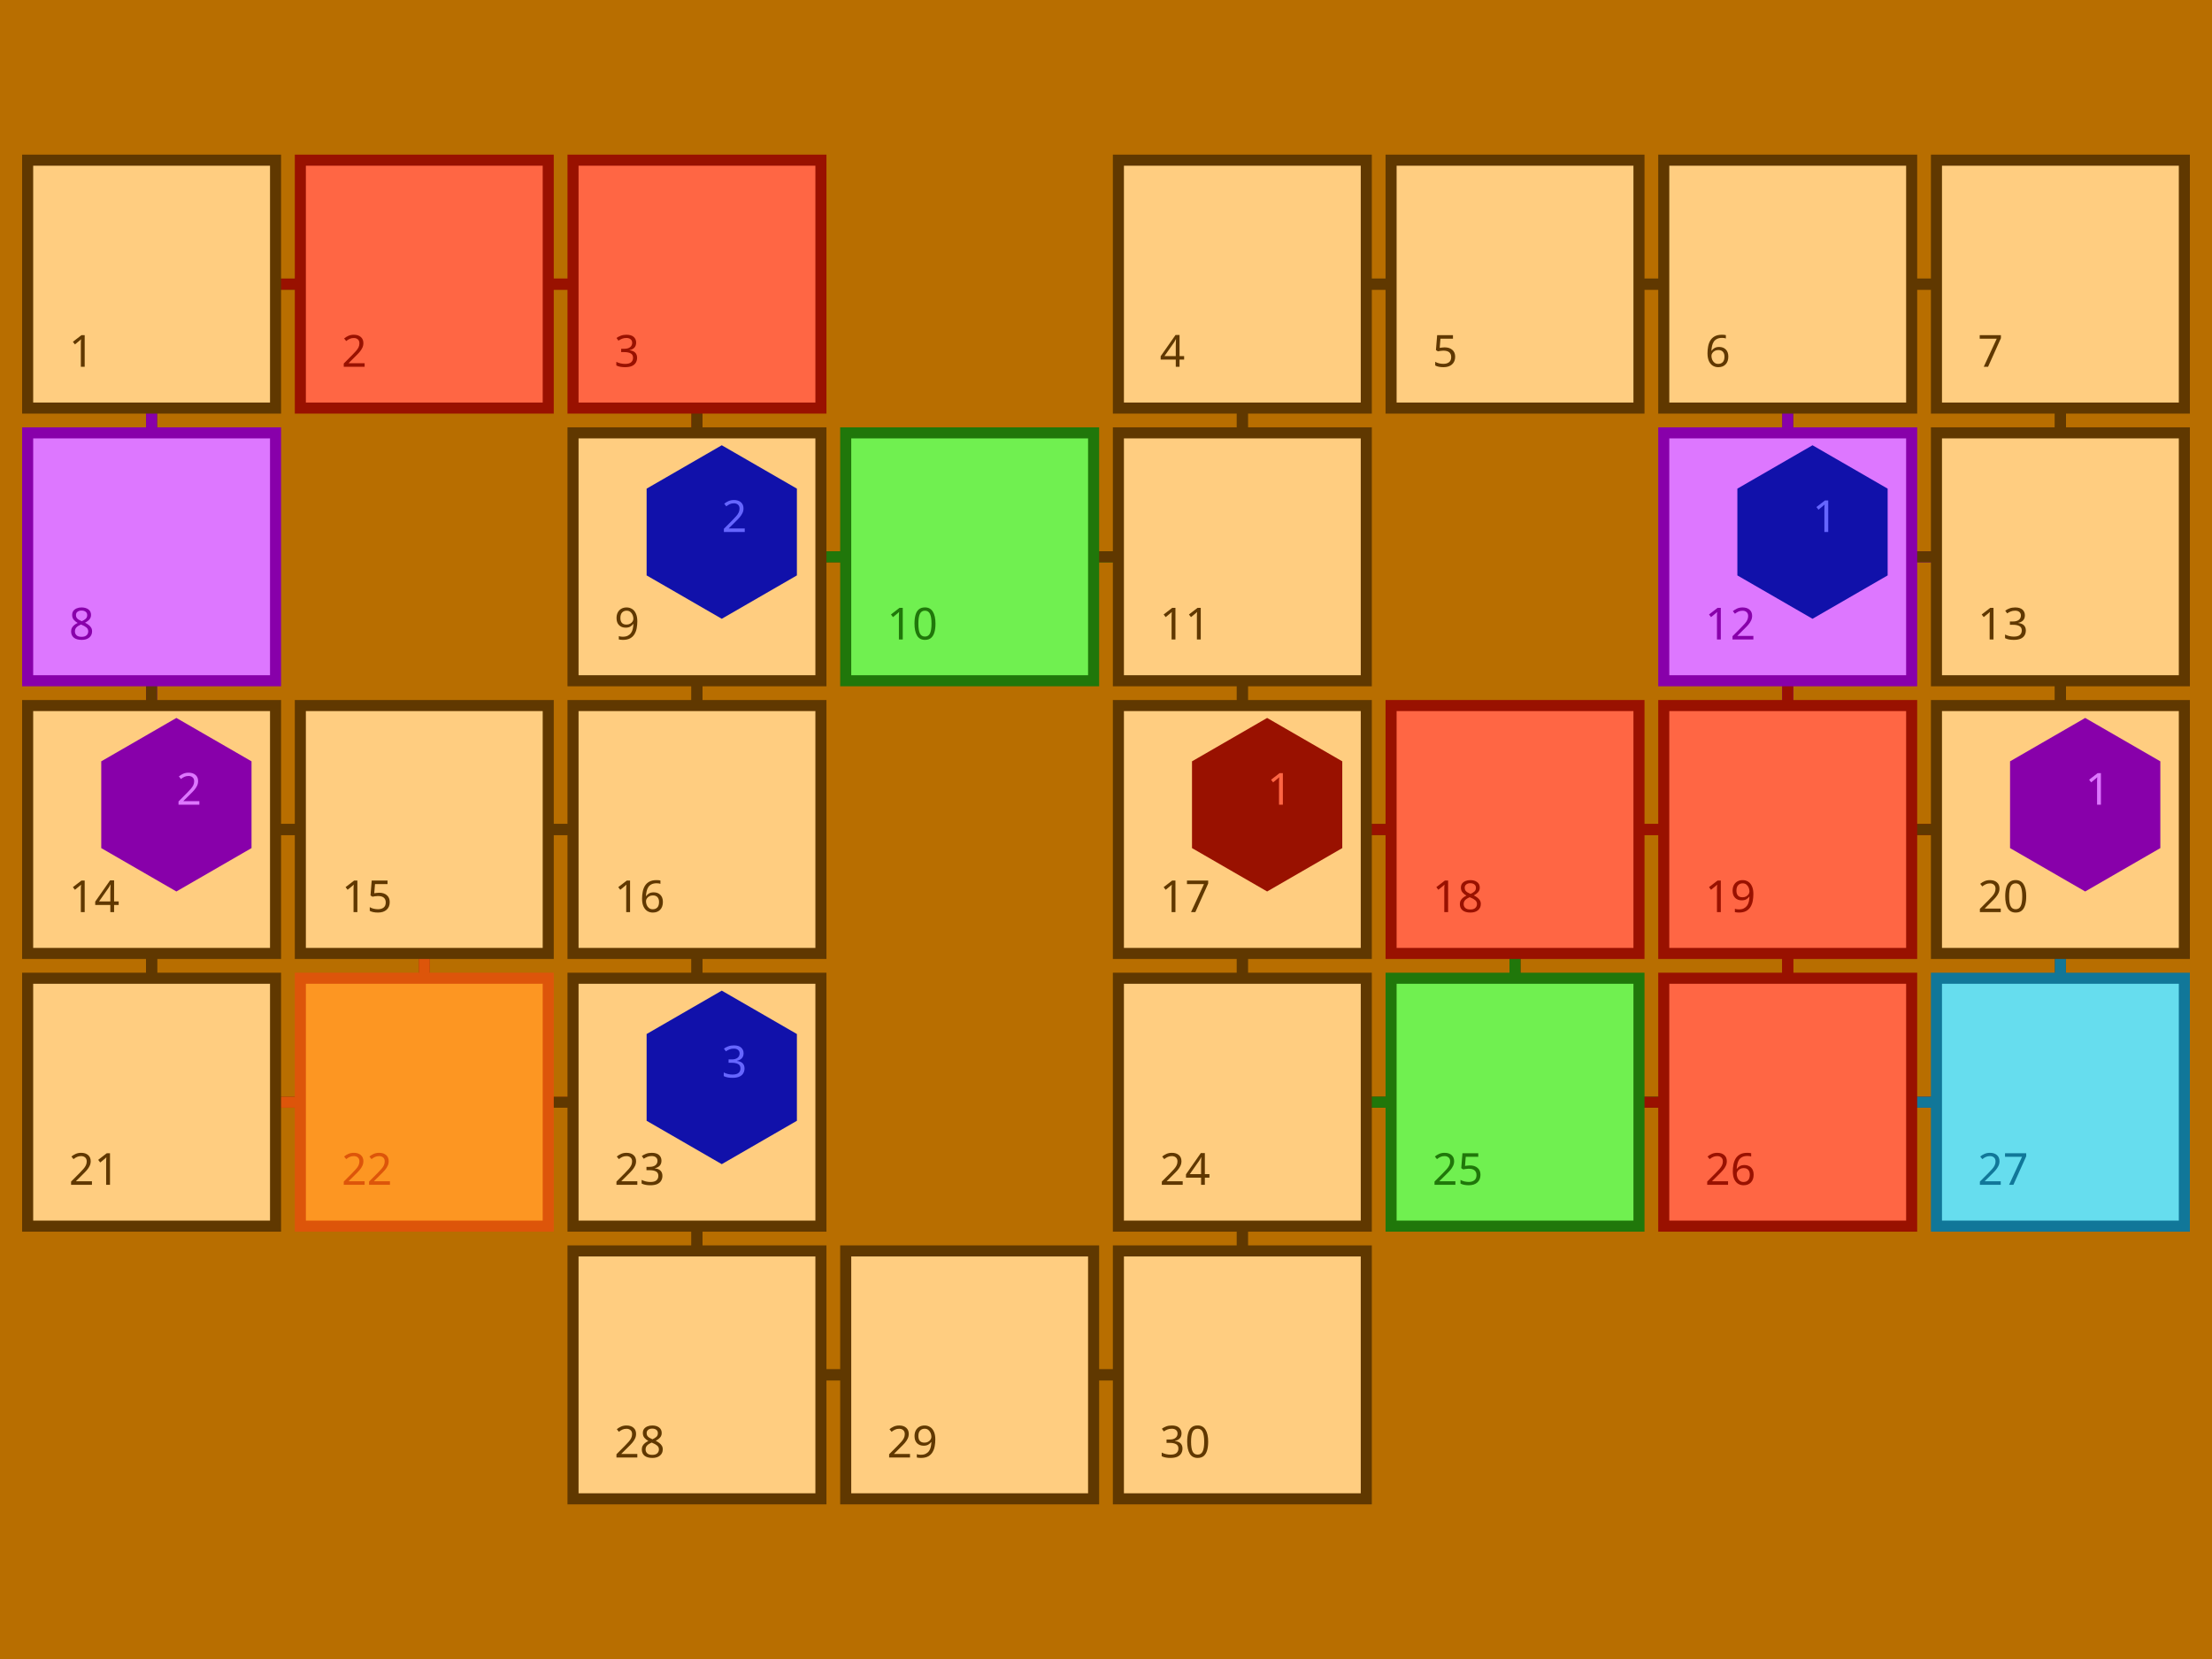
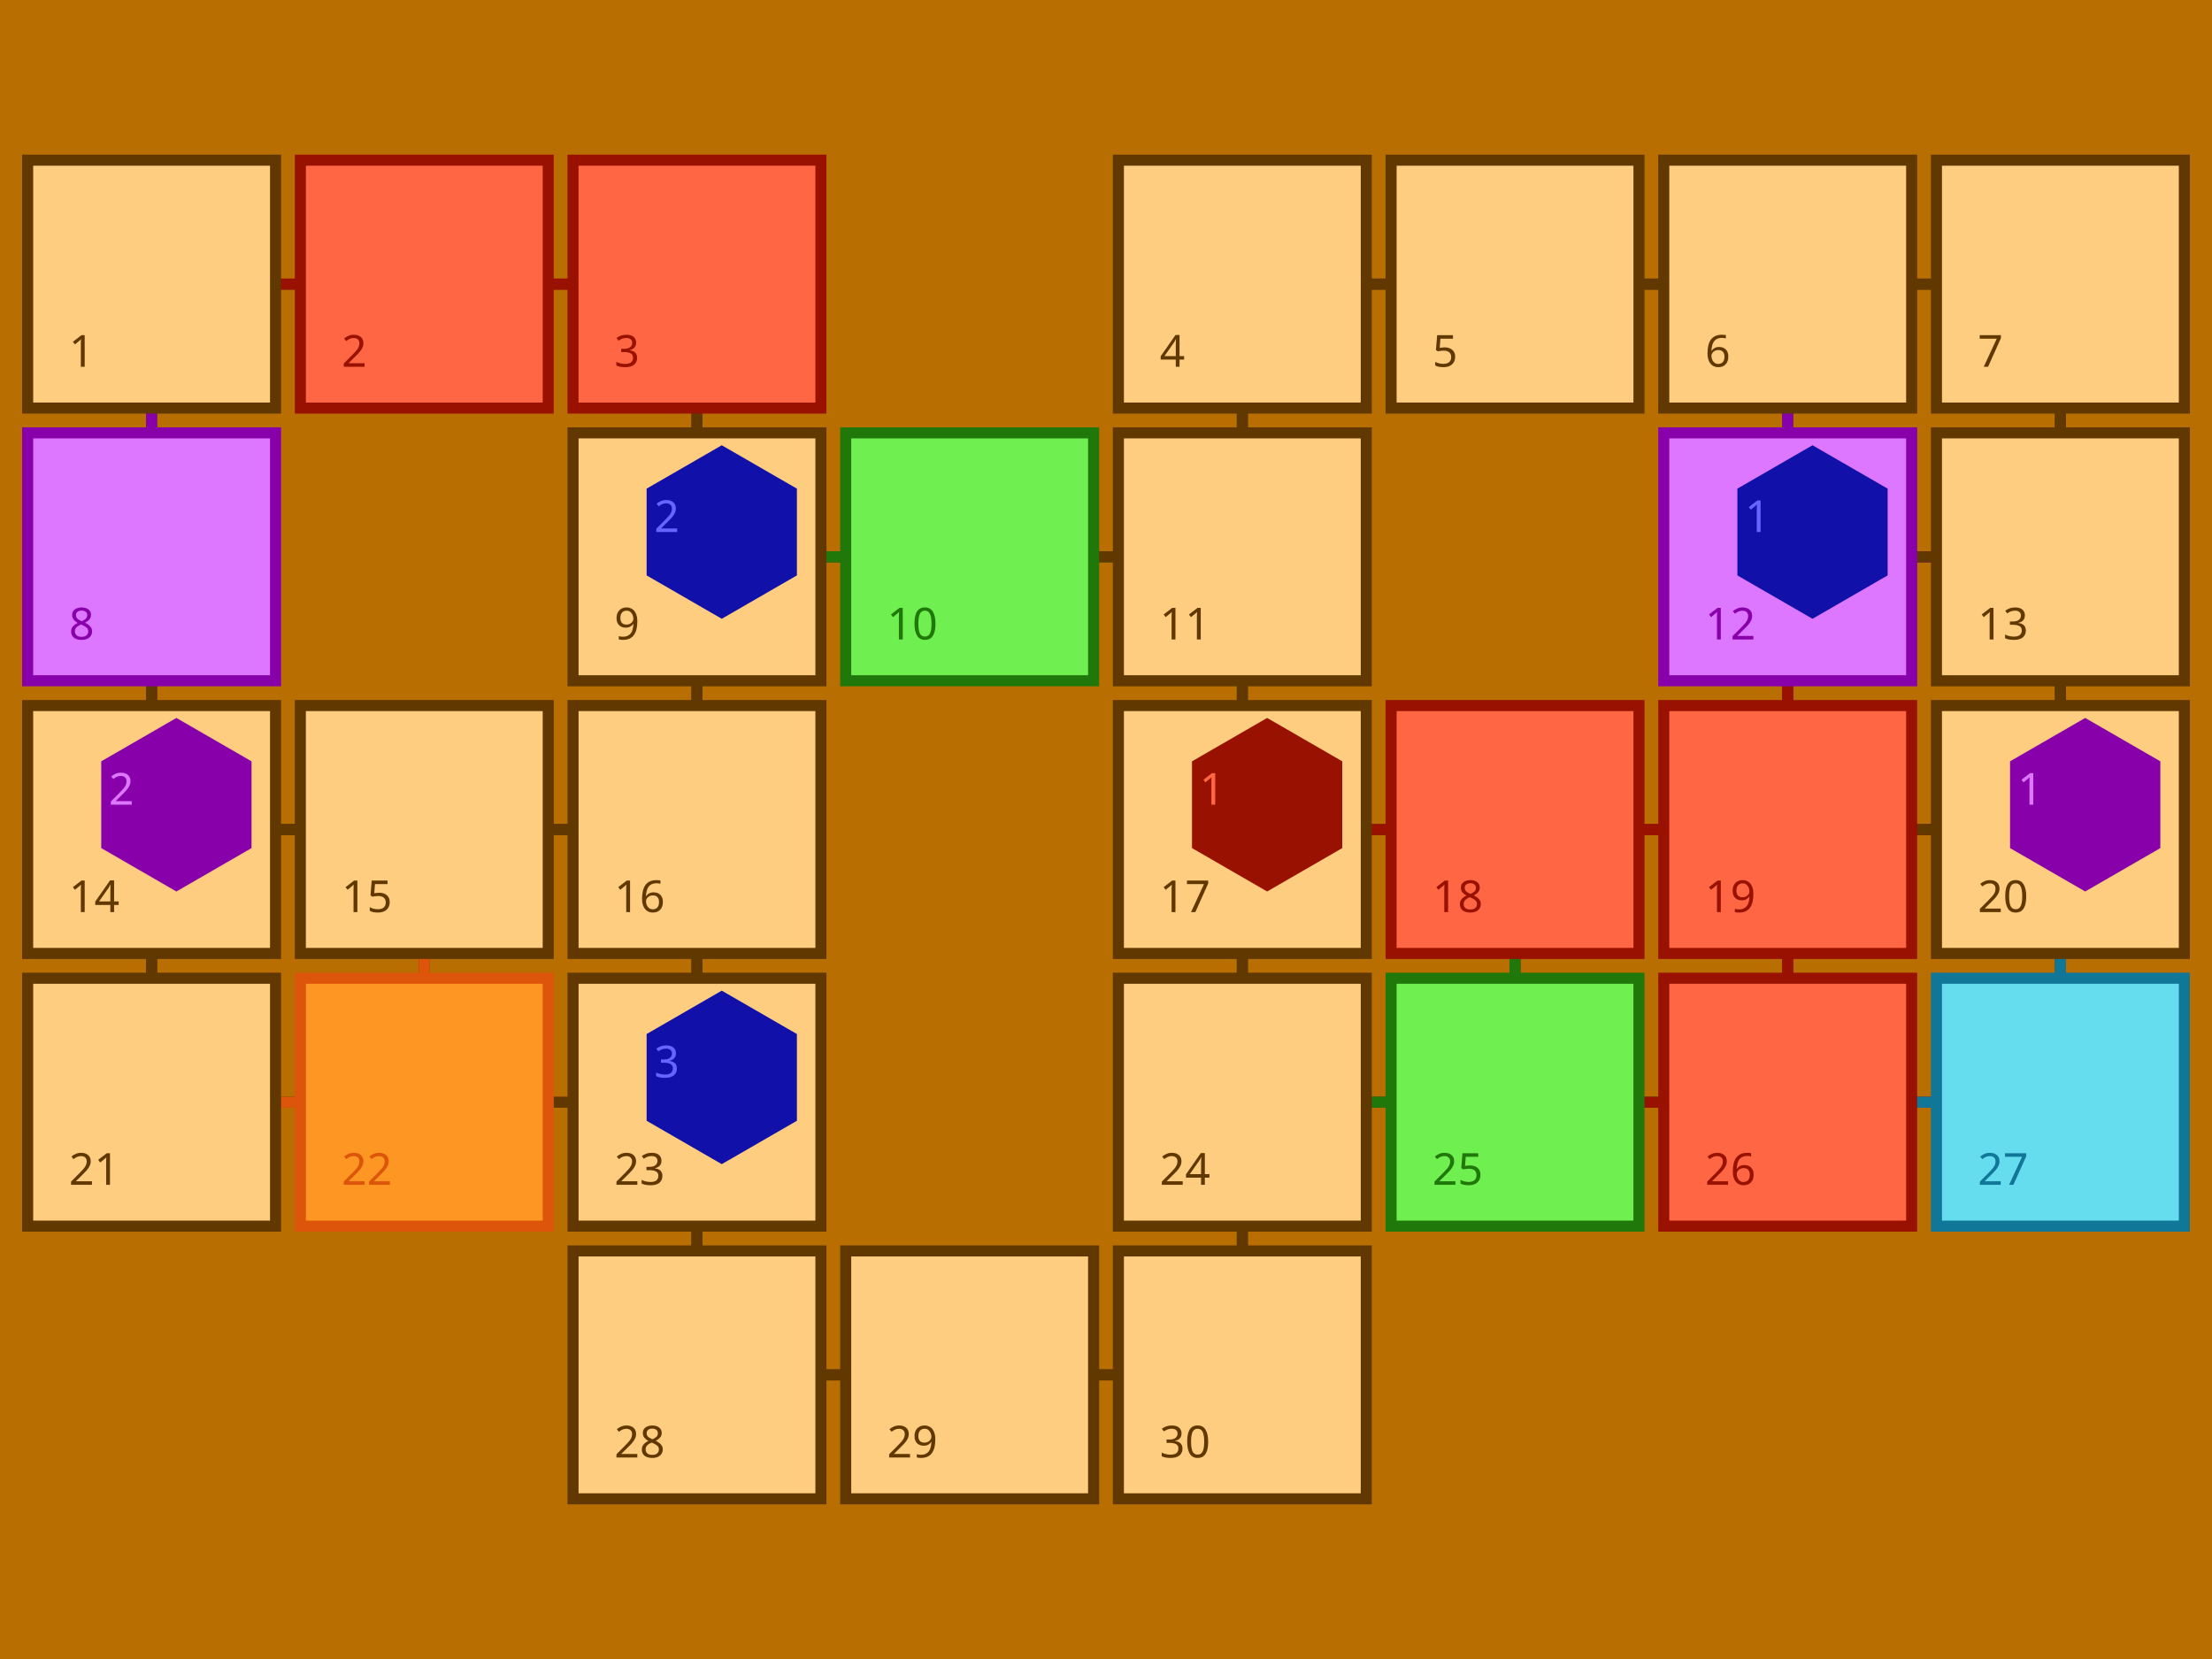
<svg width="800" height="600">
  <polygon points="0,0 0,600 800,600 800,0" fill="#b86e00" />
  <circle r="4" cx="54.828" cy="102.759" fill="#603800" />
  <circle r="4" cx="153.448" cy="102.759" fill="#991100" />
  <circle r="4" cx="252.069" cy="102.759" fill="#991100" />
  <circle r="4" cx="449.31" cy="102.759" fill="#603800" />
  <circle r="4" cx="547.931" cy="102.759" fill="#603800" />
  <circle r="4" cx="646.552" cy="102.759" fill="#603800" />
  <circle r="4" cx="745.172" cy="102.759" fill="#603800" />
  <circle r="4" cx="54.828" cy="201.379" fill="#8800aa" />
  <circle r="4" cx="252.069" cy="201.379" fill="#603800" />
  <circle r="4" cx="350.69" cy="201.379" fill="#20770a" />
  <circle r="4" cx="449.31" cy="201.379" fill="#603800" />
  <circle r="4" cx="646.552" cy="201.379" fill="#8800aa" />
  <circle r="4" cx="745.172" cy="201.379" fill="#603800" />
  <circle r="4" cx="54.828" cy="300.0" fill="#603800" />
  <circle r="4" cx="153.448" cy="300.0" fill="#603800" />
  <circle r="4" cx="252.069" cy="300.0" fill="#603800" />
  <circle r="4" cx="449.31" cy="300.0" fill="#603800" />
  <circle r="4" cx="547.931" cy="300.0" fill="#991100" />
  <circle r="4" cx="646.552" cy="300.0" fill="#991100" />
  <circle r="4" cx="745.172" cy="300.0" fill="#603800" />
  <circle r="4" cx="54.828" cy="398.621" fill="#603800" />
  <circle r="4" cx="153.448" cy="398.621" fill="#dd550a" />
  <circle r="4" cx="252.069" cy="398.621" fill="#603800" />
  <circle r="4" cx="449.31" cy="398.621" fill="#603800" />
  <circle r="4" cx="547.931" cy="398.621" fill="#20770a" />
  <circle r="4" cx="646.552" cy="398.621" fill="#991100" />
  <circle r="4" cx="745.172" cy="398.621" fill="#117799" />
  <circle r="4" cx="252.069" cy="497.241" fill="#603800" />
  <circle r="4" cx="350.69" cy="497.241" fill="#603800" />
  <circle r="4" cx="449.31" cy="497.241" fill="#603800" />
  <line x1="54.828" y1="102.759" x2="153.448" y2="102.759" style="stroke:#603800;stroke-width:4" />
  <line x1="54.828" y1="102.759" x2="54.828" y2="201.379" style="stroke:#603800;stroke-width:4" />
  <line x1="153.448" y1="102.759" x2="54.828" y2="102.759" style="stroke:#991100;stroke-width:4" />
  <line x1="153.448" y1="102.759" x2="252.069" y2="102.759" style="stroke:#991100;stroke-width:4" />
  <line x1="252.069" y1="102.759" x2="153.448" y2="102.759" style="stroke:#991100;stroke-width:4" />
  <line x1="252.069" y1="102.759" x2="252.069" y2="201.379" style="stroke:#991100;stroke-width:4" />
  <line x1="449.31" y1="102.759" x2="547.931" y2="102.759" style="stroke:#603800;stroke-width:4" />
  <line x1="449.31" y1="102.759" x2="449.31" y2="201.379" style="stroke:#603800;stroke-width:4" />
  <line x1="547.931" y1="102.759" x2="449.31" y2="102.759" style="stroke:#603800;stroke-width:4" />
  <line x1="547.931" y1="102.759" x2="646.552" y2="102.759" style="stroke:#603800;stroke-width:4" />
  <line x1="646.552" y1="102.759" x2="547.931" y2="102.759" style="stroke:#603800;stroke-width:4" />
  <line x1="646.552" y1="102.759" x2="745.172" y2="102.759" style="stroke:#603800;stroke-width:4" />
  <line x1="646.552" y1="102.759" x2="646.552" y2="201.379" style="stroke:#603800;stroke-width:4" />
  <line x1="745.172" y1="102.759" x2="646.552" y2="102.759" style="stroke:#603800;stroke-width:4" />
  <line x1="745.172" y1="102.759" x2="745.172" y2="201.379" style="stroke:#603800;stroke-width:4" />
  <line x1="54.828" y1="201.379" x2="54.828" y2="102.759" style="stroke:#8800aa;stroke-width:4" />
  <line x1="54.828" y1="201.379" x2="54.828" y2="300.0" style="stroke:#8800aa;stroke-width:4" />
  <line x1="252.069" y1="201.379" x2="252.069" y2="102.759" style="stroke:#603800;stroke-width:4" />
  <line x1="252.069" y1="201.379" x2="350.69" y2="201.379" style="stroke:#603800;stroke-width:4" />
  <line x1="252.069" y1="201.379" x2="252.069" y2="300.0" style="stroke:#603800;stroke-width:4" />
  <line x1="350.69" y1="201.379" x2="252.069" y2="201.379" style="stroke:#20770a;stroke-width:4" />
  <line x1="350.69" y1="201.379" x2="449.31" y2="201.379" style="stroke:#20770a;stroke-width:4" />
  <line x1="449.31" y1="201.379" x2="449.31" y2="102.759" style="stroke:#603800;stroke-width:4" />
  <line x1="449.31" y1="201.379" x2="350.69" y2="201.379" style="stroke:#603800;stroke-width:4" />
  <line x1="449.31" y1="201.379" x2="449.31" y2="300.0" style="stroke:#603800;stroke-width:4" />
  <line x1="646.552" y1="201.379" x2="646.552" y2="102.759" style="stroke:#8800aa;stroke-width:4" />
  <line x1="646.552" y1="201.379" x2="745.172" y2="201.379" style="stroke:#8800aa;stroke-width:4" />
  <line x1="646.552" y1="201.379" x2="646.552" y2="300.0" style="stroke:#8800aa;stroke-width:4" />
  <line x1="745.172" y1="201.379" x2="745.172" y2="102.759" style="stroke:#603800;stroke-width:4" />
  <line x1="745.172" y1="201.379" x2="646.552" y2="201.379" style="stroke:#603800;stroke-width:4" />
  <line x1="745.172" y1="201.379" x2="745.172" y2="300.0" style="stroke:#603800;stroke-width:4" />
  <line x1="54.828" y1="300.0" x2="54.828" y2="201.379" style="stroke:#603800;stroke-width:4" />
  <line x1="54.828" y1="300.0" x2="153.448" y2="300.0" style="stroke:#603800;stroke-width:4" />
  <line x1="54.828" y1="300.0" x2="54.828" y2="398.621" style="stroke:#603800;stroke-width:4" />
  <line x1="153.448" y1="300.0" x2="54.828" y2="300.0" style="stroke:#603800;stroke-width:4" />
  <line x1="153.448" y1="300.0" x2="252.069" y2="300.0" style="stroke:#603800;stroke-width:4" />
  <line x1="153.448" y1="300.0" x2="153.448" y2="398.621" style="stroke:#603800;stroke-width:4" />
  <line x1="252.069" y1="300.0" x2="252.069" y2="201.379" style="stroke:#603800;stroke-width:4" />
  <line x1="252.069" y1="300.0" x2="153.448" y2="300.0" style="stroke:#603800;stroke-width:4" />
  <line x1="252.069" y1="300.0" x2="252.069" y2="398.621" style="stroke:#603800;stroke-width:4" />
  <line x1="449.31" y1="300.0" x2="449.31" y2="201.379" style="stroke:#603800;stroke-width:4" />
  <line x1="449.31" y1="300.0" x2="547.931" y2="300.0" style="stroke:#603800;stroke-width:4" />
  <line x1="449.31" y1="300.0" x2="449.31" y2="398.621" style="stroke:#603800;stroke-width:4" />
  <line x1="547.931" y1="300.0" x2="449.31" y2="300.0" style="stroke:#991100;stroke-width:4" />
  <line x1="547.931" y1="300.0" x2="646.552" y2="300.0" style="stroke:#991100;stroke-width:4" />
  <line x1="547.931" y1="300.0" x2="547.931" y2="398.621" style="stroke:#991100;stroke-width:4" />
  <line x1="646.552" y1="300.0" x2="646.552" y2="201.379" style="stroke:#991100;stroke-width:4" />
  <line x1="646.552" y1="300.0" x2="547.931" y2="300.0" style="stroke:#991100;stroke-width:4" />
  <line x1="646.552" y1="300.0" x2="745.172" y2="300.0" style="stroke:#991100;stroke-width:4" />
  <line x1="646.552" y1="300.0" x2="646.552" y2="398.621" style="stroke:#991100;stroke-width:4" />
  <line x1="745.172" y1="300.0" x2="745.172" y2="201.379" style="stroke:#603800;stroke-width:4" />
  <line x1="745.172" y1="300.0" x2="646.552" y2="300.0" style="stroke:#603800;stroke-width:4" />
  <line x1="745.172" y1="300.0" x2="745.172" y2="398.621" style="stroke:#603800;stroke-width:4" />
  <line x1="54.828" y1="398.621" x2="54.828" y2="300.0" style="stroke:#603800;stroke-width:4" />
  <line x1="54.828" y1="398.621" x2="153.448" y2="398.621" style="stroke:#603800;stroke-width:4" />
  <line x1="153.448" y1="398.621" x2="153.448" y2="300.0" style="stroke:#dd550a;stroke-width:4" />
  <line x1="153.448" y1="398.621" x2="54.828" y2="398.621" style="stroke:#dd550a;stroke-width:4" />
  <line x1="153.448" y1="398.621" x2="252.069" y2="398.621" style="stroke:#dd550a;stroke-width:4" />
  <line x1="252.069" y1="398.621" x2="252.069" y2="300.0" style="stroke:#603800;stroke-width:4" />
  <line x1="252.069" y1="398.621" x2="153.448" y2="398.621" style="stroke:#603800;stroke-width:4" />
  <line x1="252.069" y1="398.621" x2="252.069" y2="497.241" style="stroke:#603800;stroke-width:4" />
  <line x1="449.31" y1="398.621" x2="449.31" y2="300.0" style="stroke:#603800;stroke-width:4" />
  <line x1="449.31" y1="398.621" x2="547.931" y2="398.621" style="stroke:#603800;stroke-width:4" />
  <line x1="449.31" y1="398.621" x2="449.31" y2="497.241" style="stroke:#603800;stroke-width:4" />
  <line x1="547.931" y1="398.621" x2="547.931" y2="300.0" style="stroke:#20770a;stroke-width:4" />
  <line x1="547.931" y1="398.621" x2="449.31" y2="398.621" style="stroke:#20770a;stroke-width:4" />
  <line x1="547.931" y1="398.621" x2="646.552" y2="398.621" style="stroke:#20770a;stroke-width:4" />
  <line x1="646.552" y1="398.621" x2="646.552" y2="300.0" style="stroke:#991100;stroke-width:4" />
  <line x1="646.552" y1="398.621" x2="547.931" y2="398.621" style="stroke:#991100;stroke-width:4" />
  <line x1="646.552" y1="398.621" x2="745.172" y2="398.621" style="stroke:#991100;stroke-width:4" />
  <line x1="745.172" y1="398.621" x2="745.172" y2="300.0" style="stroke:#117799;stroke-width:4" />
  <line x1="745.172" y1="398.621" x2="646.552" y2="398.621" style="stroke:#117799;stroke-width:4" />
  <line x1="252.069" y1="497.241" x2="252.069" y2="398.621" style="stroke:#603800;stroke-width:4" />
  <line x1="252.069" y1="497.241" x2="350.69" y2="497.241" style="stroke:#603800;stroke-width:4" />
  <line x1="350.69" y1="497.241" x2="252.069" y2="497.241" style="stroke:#603800;stroke-width:4" />
  <line x1="350.69" y1="497.241" x2="449.31" y2="497.241" style="stroke:#603800;stroke-width:4" />
  <line x1="449.31" y1="497.241" x2="449.31" y2="398.621" style="stroke:#603800;stroke-width:4" />
  <line x1="449.31" y1="497.241" x2="350.69" y2="497.241" style="stroke:#603800;stroke-width:4" />
  <polygon points="10.0,147.586 10.0,57.931 99.655,57.931 99.655,147.586" style="fill:#ffcd80;stroke:#603800;stroke-width:4" />
  <polygon points="108.621,147.586 108.621,57.931 198.276,57.931 198.276,147.586" style="fill:#ff6644;stroke:#991100;stroke-width:4" />
  <polygon points="207.241,147.586 207.241,57.931 296.897,57.931 296.897,147.586" style="fill:#ff6644;stroke:#991100;stroke-width:4" />
  <polygon points="404.483,147.586 404.483,57.931 494.138,57.931 494.138,147.586" style="fill:#ffcd80;stroke:#603800;stroke-width:4" />
  <polygon points="503.103,147.586 503.103,57.931 592.759,57.931 592.759,147.586" style="fill:#ffcd80;stroke:#603800;stroke-width:4" />
  <polygon points="601.724,147.586 601.724,57.931 691.379,57.931 691.379,147.586" style="fill:#ffcd80;stroke:#603800;stroke-width:4" />
  <polygon points="700.345,147.586 700.345,57.931 790.0,57.931 790.0,147.586" style="fill:#ffcd80;stroke:#603800;stroke-width:4" />
  <polygon points="10.0,246.207 10.0,156.552 99.655,156.552 99.655,246.207" style="fill:#dd77ff;stroke:#8800aa;stroke-width:4" />
  <polygon points="207.241,246.207 207.241,156.552 296.897,156.552 296.897,246.207" style="fill:#ffcd80;stroke:#603800;stroke-width:4" />
  <polygon points="305.862,246.207 305.862,156.552 395.517,156.552 395.517,246.207" style="fill:#70f050;stroke:#20770a;stroke-width:4" />
  <polygon points="404.483,246.207 404.483,156.552 494.138,156.552 494.138,246.207" style="fill:#ffcd80;stroke:#603800;stroke-width:4" />
  <polygon points="601.724,246.207 601.724,156.552 691.379,156.552 691.379,246.207" style="fill:#dd77ff;stroke:#8800aa;stroke-width:4" />
  <polygon points="700.345,246.207 700.345,156.552 790.0,156.552 790.0,246.207" style="fill:#ffcd80;stroke:#603800;stroke-width:4" />
  <polygon points="10.0,344.828 10.0,255.172 99.655,255.172 99.655,344.828" style="fill:#ffcd80;stroke:#603800;stroke-width:4" />
  <polygon points="108.621,344.828 108.621,255.172 198.276,255.172 198.276,344.828" style="fill:#ffcd80;stroke:#603800;stroke-width:4" />
  <polygon points="207.241,344.828 207.241,255.172 296.897,255.172 296.897,344.828" style="fill:#ffcd80;stroke:#603800;stroke-width:4" />
  <polygon points="404.483,344.828 404.483,255.172 494.138,255.172 494.138,344.828" style="fill:#ffcd80;stroke:#603800;stroke-width:4" />
  <polygon points="503.103,344.828 503.103,255.172 592.759,255.172 592.759,344.828" style="fill:#ff6644;stroke:#991100;stroke-width:4" />
  <polygon points="601.724,344.828 601.724,255.172 691.379,255.172 691.379,344.828" style="fill:#ff6644;stroke:#991100;stroke-width:4" />
  <polygon points="700.345,344.828 700.345,255.172 790.0,255.172 790.0,344.828" style="fill:#ffcd80;stroke:#603800;stroke-width:4" />
  <polygon points="10.0,443.448 10.0,353.793 99.655,353.793 99.655,443.448" style="fill:#ffcd80;stroke:#603800;stroke-width:4" />
  <polygon points="108.621,443.448 108.621,353.793 198.276,353.793 198.276,443.448" style="fill:#fd9622;stroke:#dd550a;stroke-width:4" />
  <polygon points="207.241,443.448 207.241,353.793 296.897,353.793 296.897,443.448" style="fill:#ffcd80;stroke:#603800;stroke-width:4" />
  <polygon points="404.483,443.448 404.483,353.793 494.138,353.793 494.138,443.448" style="fill:#ffcd80;stroke:#603800;stroke-width:4" />
  <polygon points="503.103,443.448 503.103,353.793 592.759,353.793 592.759,443.448" style="fill:#70f050;stroke:#20770a;stroke-width:4" />
  <polygon points="601.724,443.448 601.724,353.793 691.379,353.793 691.379,443.448" style="fill:#ff6644;stroke:#991100;stroke-width:4" />
  <polygon points="700.345,443.448 700.345,353.793 790.0,353.793 790.0,443.448" style="fill:#66ddee;stroke:#117799;stroke-width:4" />
  <polygon points="207.241,542.069 207.241,452.414 296.897,452.414 296.897,542.069" style="fill:#ffcd80;stroke:#603800;stroke-width:4" />
  <polygon points="305.862,542.069 305.862,452.414 395.517,452.414 395.517,542.069" style="fill:#ffcd80;stroke:#603800;stroke-width:4" />
  <polygon points="404.483,542.069 404.483,452.414 494.138,452.414 494.138,542.069" style="fill:#ffcd80;stroke:#603800;stroke-width:4" />
  <text x="24.943" y="132.644" fill="#603800" font-family="Verdana" font-size="16">1</text>" /&gt;
<text x="123.563" y="132.644" fill="#991100" font-family="Verdana" font-size="16">2</text>" /&gt;
<text x="222.184" y="132.644" fill="#991100" font-family="Verdana" font-size="16">3</text>" /&gt;
<text x="419.425" y="132.644" fill="#603800" font-family="Verdana" font-size="16">4</text>" /&gt;
<text x="518.046" y="132.644" fill="#603800" font-family="Verdana" font-size="16">5</text>" /&gt;
<text x="616.667" y="132.644" fill="#603800" font-family="Verdana" font-size="16">6</text>" /&gt;
<text x="715.287" y="132.644" fill="#603800" font-family="Verdana" font-size="16">7</text>" /&gt;
<text x="24.943" y="231.264" fill="#8800aa" font-family="Verdana" font-size="16">8</text>" /&gt;
<text x="222.184" y="231.264" fill="#603800" font-family="Verdana" font-size="16">9</text>" /&gt;
<text x="320.805" y="231.264" fill="#20770a" font-family="Verdana" font-size="16">10</text>" /&gt;
<text x="419.425" y="231.264" fill="#603800" font-family="Verdana" font-size="16">11</text>" /&gt;
<text x="616.667" y="231.264" fill="#8800aa" font-family="Verdana" font-size="16">12</text>" /&gt;
<text x="715.287" y="231.264" fill="#603800" font-family="Verdana" font-size="16">13</text>" /&gt;
<text x="24.943" y="329.885" fill="#603800" font-family="Verdana" font-size="16">14</text>" /&gt;
<text x="123.563" y="329.885" fill="#603800" font-family="Verdana" font-size="16">15</text>" /&gt;
<text x="222.184" y="329.885" fill="#603800" font-family="Verdana" font-size="16">16</text>" /&gt;
<text x="419.425" y="329.885" fill="#603800" font-family="Verdana" font-size="16">17</text>" /&gt;
<text x="518.046" y="329.885" fill="#991100" font-family="Verdana" font-size="16">18</text>" /&gt;
<text x="616.667" y="329.885" fill="#991100" font-family="Verdana" font-size="16">19</text>" /&gt;
<text x="715.287" y="329.885" fill="#603800" font-family="Verdana" font-size="16">20</text>" /&gt;
<text x="24.943" y="428.506" fill="#603800" font-family="Verdana" font-size="16">21</text>" /&gt;
<text x="123.563" y="428.506" fill="#dd550a" font-family="Verdana" font-size="16">22</text>" /&gt;
<text x="222.184" y="428.506" fill="#603800" font-family="Verdana" font-size="16">23</text>" /&gt;
<text x="419.425" y="428.506" fill="#603800" font-family="Verdana" font-size="16">24</text>" /&gt;
<text x="518.046" y="428.506" fill="#20770a" font-family="Verdana" font-size="16">25</text>" /&gt;
<text x="616.667" y="428.506" fill="#991100" font-family="Verdana" font-size="16">26</text>" /&gt;
<text x="715.287" y="428.506" fill="#117799" font-family="Verdana" font-size="16">27</text>" /&gt;
<text x="222.184" y="527.126" fill="#603800" font-family="Verdana" font-size="16">28</text>" /&gt;
<text x="320.805" y="527.126" fill="#603800" font-family="Verdana" font-size="16">29</text>" /&gt;
<text x="419.425" y="527.126" fill="#603800" font-family="Verdana" font-size="16">30</text>" /&gt;
<polygon points="233.859,208.103 233.859,176.724 261.034,161.034 288.21,176.724 288.21,208.103 261.034,223.793" fill="#1111aa" />
-   <text x="261.034" y="192.414" fill="#6666ff" font-family="Verdana" font-size="16">2</text>" /&gt;
+   <text x="236.577" y="192.414" fill="#6666ff" font-family="Verdana" font-size="16">2</text>" /&gt;
<polygon points="628.342,208.103 628.342,176.724 655.517,161.034 682.693,176.724 682.693,208.103 655.517,223.793" fill="#1111aa" />
-   <text x="655.517" y="192.414" fill="#6666ff" font-family="Verdana" font-size="16">1</text>" /&gt;
+   <text x="631.059" y="192.414" fill="#6666ff" font-family="Verdana" font-size="16">1</text>" /&gt;
<polygon points="36.618,306.724 36.618,275.345 63.793,259.655 90.968,275.345 90.968,306.724 63.793,322.414" fill="#8800aa" />
-   <text x="63.793" y="291.034" fill="#dd77ff" font-family="Verdana" font-size="16">2</text>" /&gt;
+   <text x="39.335" y="291.034" fill="#dd77ff" font-family="Verdana" font-size="16">2</text>" /&gt;
<polygon points="431.101,306.724 431.101,275.345 458.276,259.655 485.451,275.345 485.451,306.724 458.276,322.414" fill="#991100" />
-   <text x="458.276" y="291.034" fill="#ff6644" font-family="Verdana" font-size="16">1</text>" /&gt;
+   <text x="433.818" y="291.034" fill="#ff6644" font-family="Verdana" font-size="16">1</text>" /&gt;
<polygon points="726.963,306.724 726.963,275.345 754.138,259.655 781.313,275.345 781.313,306.724 754.138,322.414" fill="#8800aa" />
-   <text x="754.138" y="291.034" fill="#dd77ff" font-family="Verdana" font-size="16">1</text>" /&gt;
+   <text x="729.68" y="291.034" fill="#dd77ff" font-family="Verdana" font-size="16">1</text>" /&gt;
<polygon points="233.859,405.345 233.859,373.966 261.034,358.276 288.21,373.966 288.21,405.345 261.034,421.034" fill="#1111aa" />
-   <text x="261.034" y="389.655" fill="#6666ff" font-family="Verdana" font-size="16">3</text>" /&gt;
+   <text x="236.577" y="389.655" fill="#6666ff" font-family="Verdana" font-size="16">3</text>" /&gt;
</svg>
